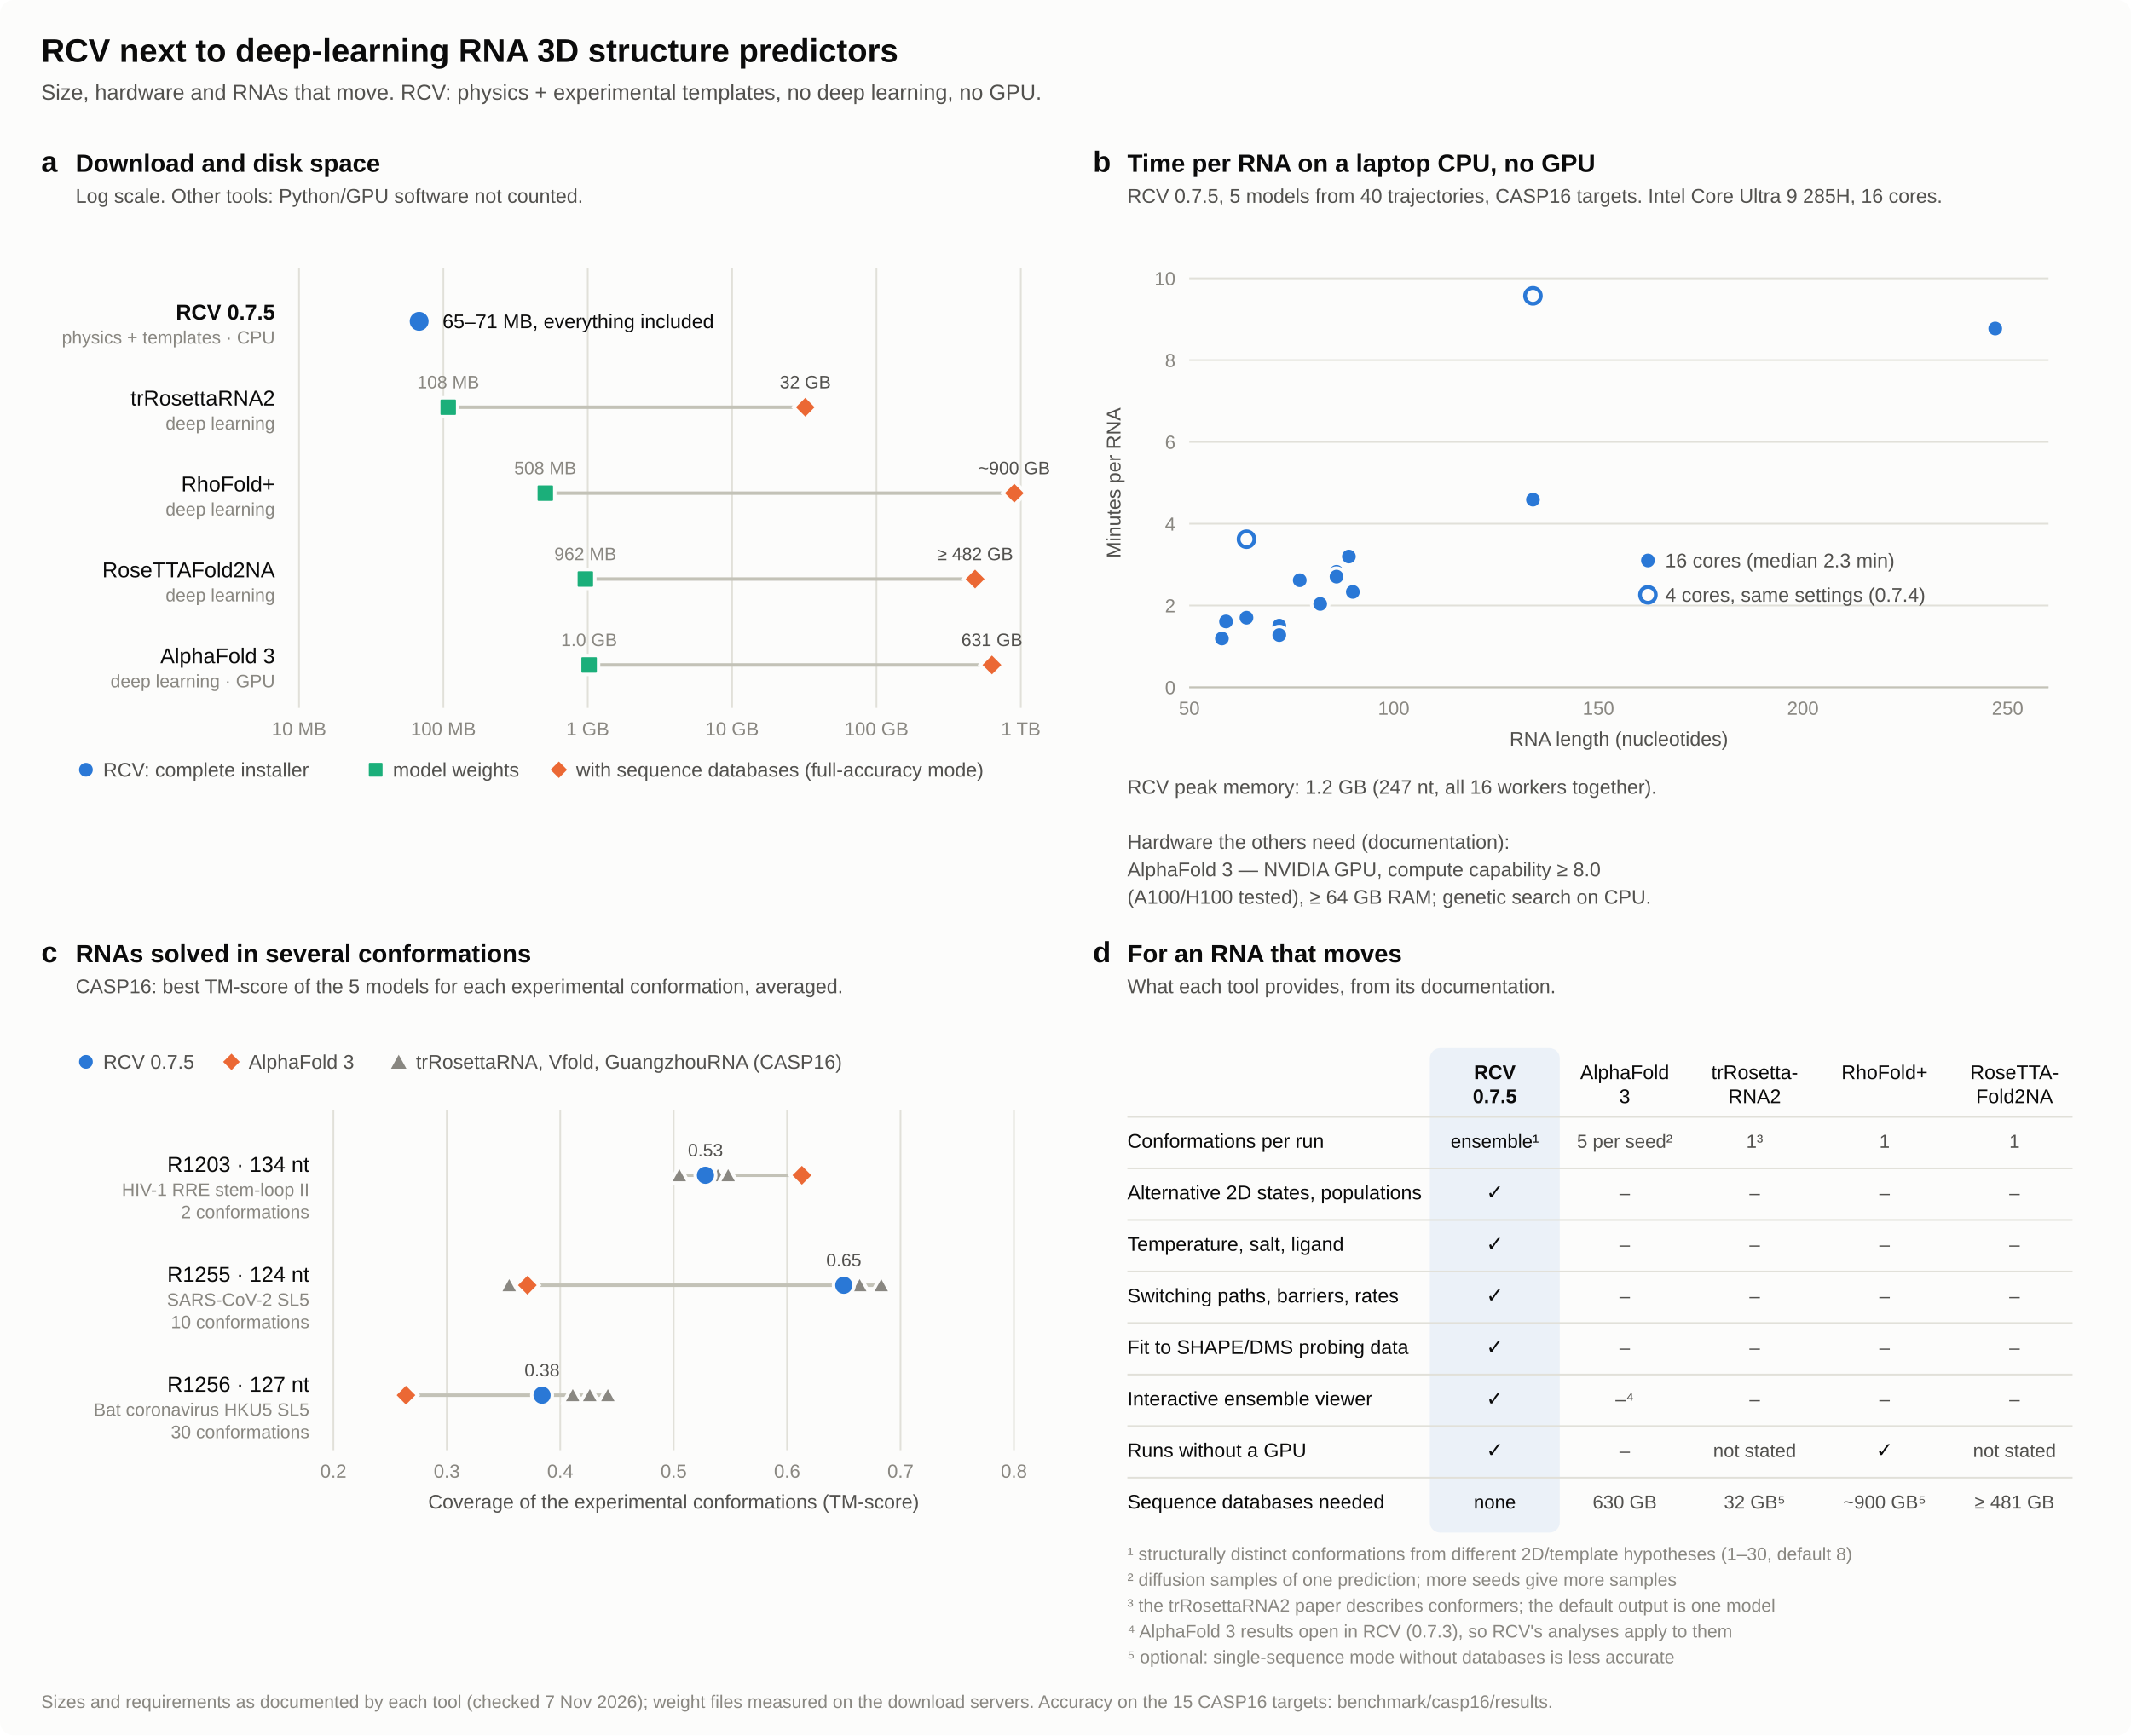
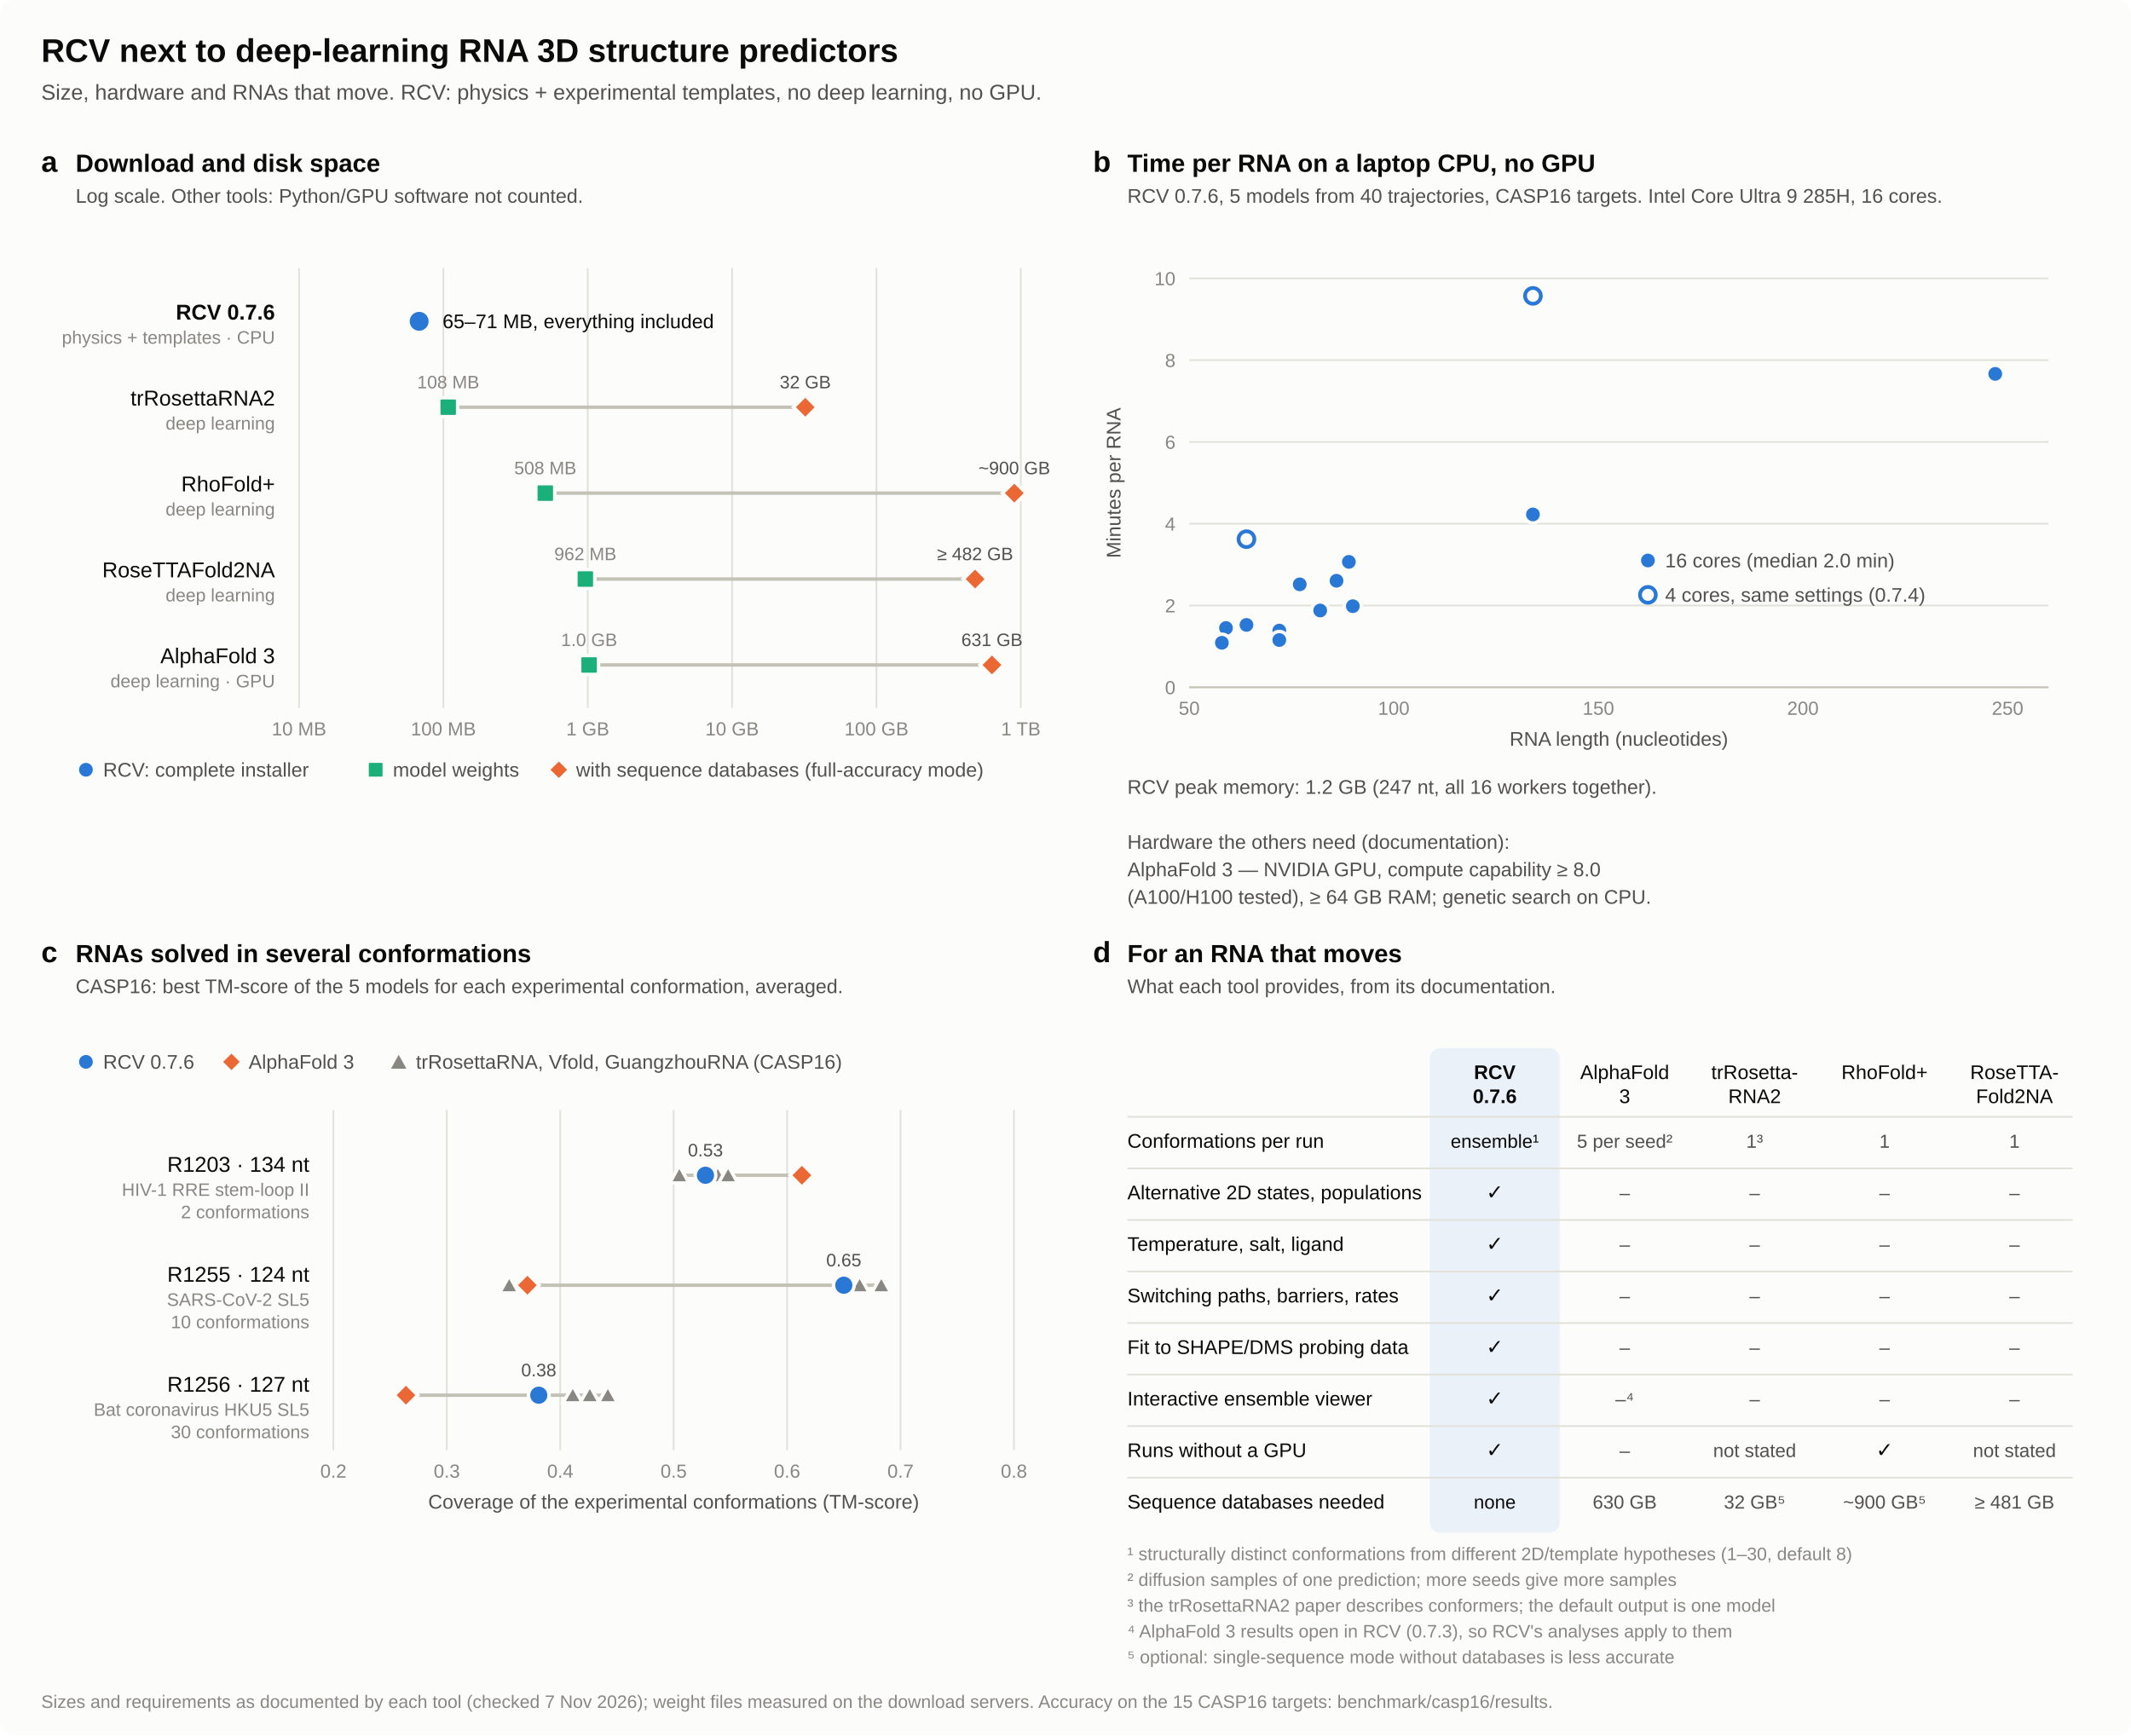
<svg xmlns="http://www.w3.org/2000/svg" viewBox="0 0 1240 1010" width="1240" height="1010" font-family="Liberation Sans, Arial, Helvetica, sans-serif" role="img" aria-label="RCV compared with deep-learning RNA structure predictors: size, speed and RNAs with several conformations">
  <style>
.bg{fill:#fcfcfb}.t1{fill:#0b0b0b}.t2{fill:#52514e}.t3{fill:#898781}
.grid{stroke:#e1e0d9;stroke-width:1}.axis{stroke:#c3c2b7;stroke-width:1}.span{stroke:#c3c2b7;stroke-width:2}
.s1{fill:#2a78d6}.s2{fill:#eb6834}.s3{fill:#1baf7a}.oth{fill:#898781}.ring{stroke:#fcfcfb;stroke-width:2}
.hollow{fill:#fcfcfb;stroke:#2a78d6;stroke-width:2.2}.wash{fill:#2a78d6;fill-opacity:.08}.sep{stroke:#e1e0d9;stroke-width:1}
@media (prefers-color-scheme: dark){
.bg{fill:#1a1a19}.t1{fill:#f0efec}.t2{fill:#c3c2b7}.t3{fill:#898781}
.grid{stroke:#2c2c2a}.axis{stroke:#383835}.span{stroke:#4a4a45}
.s1{fill:#3987e5}.s2{fill:#d95926}.s3{fill:#199e70}.ring{stroke:#1a1a19}
.hollow{fill:#1a1a19;stroke:#3987e5}.wash{fill:#3987e5;fill-opacity:.12}.sep{stroke:#2c2c2a}}
</style>
  <rect class="bg" width="1240" height="1010" rx="8" />
  <text class="t1" x="24.0" y="36.0" font-size="19" text-anchor="start" font-weight="bold">RCV next to deep-learning RNA 3D structure predictors</text>
  <text class="t2" x="24.0" y="58.0" font-size="12.5" text-anchor="start">Size, hardware and RNAs that move. RCV: physics + experimental templates, no deep learning, no GPU.</text>
  <text class="t1" x="24.0" y="100.0" font-size="17" text-anchor="start" font-weight="bold">a</text>
  <text class="t1" x="44.0" y="100.0" font-size="14.5" text-anchor="start" font-weight="bold">Download and disk space</text>
  <text class="t2" x="44.0" y="118.0" font-size="11.5" text-anchor="start">Log scale. Other tools: Python/GPU software not counted.</text>
  <line class="grid" x1="174.0" x2="174.0" y1="156" y2="412" />
  <text class="t3" x="174.0" y="428.0" font-size="11" text-anchor="middle">10 MB</text>
  <line class="grid" x1="258.0" x2="258.0" y1="156" y2="412" />
  <text class="t3" x="258.0" y="428.0" font-size="11" text-anchor="middle">100 MB</text>
  <line class="grid" x1="342.0" x2="342.0" y1="156" y2="412" />
  <text class="t3" x="342.0" y="428.0" font-size="11" text-anchor="middle">1 GB</text>
  <line class="grid" x1="426.0" x2="426.0" y1="156" y2="412" />
  <text class="t3" x="426.0" y="428.0" font-size="11" text-anchor="middle">10 GB</text>
  <line class="grid" x1="510.0" x2="510.0" y1="156" y2="412" />
  <text class="t3" x="510.0" y="428.0" font-size="11" text-anchor="middle">100 GB</text>
  <line class="grid" x1="594.0" x2="594.0" y1="156" y2="412" />
  <text class="t3" x="594.0" y="428.0" font-size="11" text-anchor="middle">1 TB</text>
  <circle class="s1 ring" cx="50.0" cy="448.0" r="5" />
  <text class="t2" x="60.0" y="452.0" font-size="11.5" text-anchor="start">RCV: complete installer</text>
  <rect class="s3 ring" x="213.6" y="443.0" width="10.0" height="10.0" rx="1.5" />
  <text class="t2" x="228.6" y="452.0" font-size="11.5" text-anchor="start">model weights</text>
  <path class="s2 ring" d="M325.2 441.8L331.4 448.0L325.2 454.2L318.9 448.0Z" />
  <text class="t2" x="335.2" y="452.0" font-size="11.5" text-anchor="start">with sequence databases (full-accuracy mode)</text>
-   <text class="t1" x="160.0" y="186.0" font-size="12.5" text-anchor="end" font-weight="bold">RCV 0.7.5</text>
+   <text class="t1" x="160.0" y="186.0" font-size="12.5" text-anchor="end" font-weight="bold">RCV 0.7.6</text>
  <text class="t3" x="160.0" y="200.0" font-size="10.5" text-anchor="end">physics + templates · CPU</text>
  <line class="span" x1="242.3" x2="245.5" y1="187.0" y2="187.0" />
  <circle class="s1 ring" cx="243.9" cy="187.0" r="6.5" />
  <text class="t1" x="257.5" y="191.0" font-size="11.5" text-anchor="start">65–71 MB, everything included</text>
  <text class="t1" x="160.0" y="236.0" font-size="12.5" text-anchor="end">trRosettaRNA2</text>
  <text class="t3" x="160.0" y="250.0" font-size="10.5" text-anchor="end">deep learning</text>
  <line class="span" x1="260.8" x2="468.6" y1="237.0" y2="237.0" />
  <rect class="s3 ring" x="255.3" y="231.5" width="11.0" height="11.0" rx="1.5" />
  <path class="s2 ring" d="M468.6 230.1L475.4 237.0L468.6 243.9L461.7 237.0Z" />
  <text class="t3" x="260.8" y="226.0" font-size="10.5" text-anchor="middle">108 MB</text>
  <text class="t2" x="468.6" y="226.0" font-size="10.5" text-anchor="middle">32 GB</text>
  <text class="t1" x="160.0" y="286.0" font-size="12.5" text-anchor="end">RhoFold+</text>
  <text class="t3" x="160.0" y="300.0" font-size="10.5" text-anchor="end">deep learning</text>
  <line class="span" x1="317.3" x2="590.2" y1="287.0" y2="287.0" />
  <rect class="s3 ring" x="311.8" y="281.5" width="11.0" height="11.0" rx="1.5" />
  <path class="s2 ring" d="M590.2 280.1L597.1 287.0L590.2 293.9L583.3 287.0Z" />
  <text class="t3" x="317.3" y="276.0" font-size="10.5" text-anchor="middle">508 MB</text>
  <text class="t2" x="590.2" y="276.0" font-size="10.5" text-anchor="middle">~900 GB</text>
  <text class="t1" x="160.0" y="336.0" font-size="12.5" text-anchor="end">RoseTTAFold2NA</text>
  <text class="t3" x="160.0" y="350.0" font-size="10.5" text-anchor="end">deep learning</text>
  <line class="span" x1="340.6" x2="567.4" y1="337.0" y2="337.0" />
  <rect class="s3 ring" x="335.1" y="331.5" width="11.0" height="11.0" rx="1.5" />
  <path class="s2 ring" d="M567.4 330.1L574.3 337.0L567.4 343.9L560.5 337.0Z" />
  <text class="t3" x="340.6" y="326.0" font-size="10.5" text-anchor="middle">962 MB</text>
  <text class="t2" x="567.4" y="326.0" font-size="10.5" text-anchor="middle">≥ 482 GB</text>
  <text class="t1" x="160.0" y="386.0" font-size="12.5" text-anchor="end">AlphaFold 3</text>
  <text class="t3" x="160.0" y="400.0" font-size="10.5" text-anchor="end">deep learning · GPU</text>
  <line class="span" x1="342.8" x2="577.2" y1="387.0" y2="387.0" />
  <rect class="s3 ring" x="337.3" y="381.5" width="11.0" height="11.0" rx="1.5" />
  <path class="s2 ring" d="M577.2 380.1L584.1 387.0L577.2 393.9L570.3 387.0Z" />
  <text class="t3" x="342.8" y="376.0" font-size="10.5" text-anchor="middle">1.0 GB</text>
  <text class="t2" x="577.2" y="376.0" font-size="10.5" text-anchor="middle">631 GB</text>
  <text class="t1" x="636.0" y="100.0" font-size="17" text-anchor="start" font-weight="bold">b</text>
  <text class="t1" x="656.0" y="100.0" font-size="14.5" text-anchor="start" font-weight="bold">Time per RNA on a laptop CPU, no GPU</text>
-   <text class="t2" x="656.0" y="118.0" font-size="11.5" text-anchor="start">RCV 0.7.5, 5 models from 40 trajectories, CASP16 targets. Intel Core Ultra 9 285H, 16 cores.</text>
+   <text class="t2" x="656.0" y="118.0" font-size="11.5" text-anchor="start">RCV 0.7.6, 5 models from 40 trajectories, CASP16 targets. Intel Core Ultra 9 285H, 16 cores.</text>
  <line class="grid" x1="692" x2="1192" y1="400.0" y2="400.0" />
  <text class="t3" x="684.0" y="404.0" font-size="11" text-anchor="end">0</text>
  <line class="grid" x1="692" x2="1192" y1="352.4" y2="352.4" />
  <text class="t3" x="684.0" y="356.4" font-size="11" text-anchor="end">2</text>
  <line class="grid" x1="692" x2="1192" y1="304.8" y2="304.8" />
  <text class="t3" x="684.0" y="308.8" font-size="11" text-anchor="end">4</text>
  <line class="grid" x1="692" x2="1192" y1="257.2" y2="257.2" />
  <text class="t3" x="684.0" y="261.2" font-size="11" text-anchor="end">6</text>
  <line class="grid" x1="692" x2="1192" y1="209.6" y2="209.6" />
  <text class="t3" x="684.0" y="213.6" font-size="11" text-anchor="end">8</text>
  <line class="grid" x1="692" x2="1192" y1="162.0" y2="162.0" />
  <text class="t3" x="684.0" y="166.0" font-size="11" text-anchor="end">10</text>
  <text class="t3" x="692.0" y="416.0" font-size="11" text-anchor="middle">50</text>
  <text class="t3" x="811.0" y="416.0" font-size="11" text-anchor="middle">100</text>
  <text class="t3" x="930.1" y="416.0" font-size="11" text-anchor="middle">150</text>
  <text class="t3" x="1049.1" y="416.0" font-size="11" text-anchor="middle">200</text>
  <text class="t3" x="1168.2" y="416.0" font-size="11" text-anchor="middle">250</text>
  <line class="axis" x1="692" x2="1192" y1="400" y2="400" />
  <text class="t2" x="942.0" y="434.0" font-size="11.5" text-anchor="middle">RNA length (nucleotides)</text>
  <text class="t2" font-size="11.5" text-anchor="middle" transform="translate(652,281.0) rotate(-90)">Minutes per RNA</text>
-   <circle class="s1 ring" cx="892.0" cy="290.8" r="5" />
-   <circle class="s1 ring" cx="713.4" cy="361.7" r="5" />
-   <circle class="s1 ring" cx="744.4" cy="364.1" r="5" />
-   <circle class="s1 ring" cx="787.2" cy="344.5" r="5" />
-   <circle class="s1 ring" cx="1161.0" cy="191.2" r="5" />
-   <circle class="s1 ring" cx="777.7" cy="332.8" r="5" />
-   <circle class="s1 ring" cx="777.7" cy="335.6" r="5" />
-   <circle class="s1 ring" cx="784.9" cy="324.7" r="5" />
-   <circle class="s1 ring" cx="784.9" cy="323.9" r="5" />
-   <circle class="s1 ring" cx="725.3" cy="361.2" r="5" />
-   <circle class="s1 ring" cx="725.3" cy="359.5" r="5" />
-   <circle class="s1 ring" cx="756.3" cy="337.7" r="5" />
-   <circle class="s1 ring" cx="711.0" cy="371.6" r="5" />
-   <circle class="s1 ring" cx="768.2" cy="351.5" r="5" />
-   <circle class="s1 ring" cx="744.4" cy="369.6" r="5" />
+   <circle class="s1 ring" cx="892.0" cy="299.4" r="5" />
+   <circle class="s1 ring" cx="713.4" cy="365.5" r="5" />
+   <circle class="s1 ring" cx="744.4" cy="367.0" r="5" />
+   <circle class="s1 ring" cx="787.2" cy="352.8" r="5" />
+   <circle class="s1 ring" cx="1161.0" cy="217.6" r="5" />
+   <circle class="s1 ring" cx="777.7" cy="337.6" r="5" />
+   <circle class="s1 ring" cx="777.7" cy="338.0" r="5" />
+   <circle class="s1 ring" cx="784.9" cy="327.5" r="5" />
+   <circle class="s1 ring" cx="784.9" cy="327.0" r="5" />
+   <circle class="s1 ring" cx="725.3" cy="364.5" r="5" />
+   <circle class="s1 ring" cx="725.3" cy="363.7" r="5" />
+   <circle class="s1 ring" cx="756.3" cy="340.1" r="5" />
+   <circle class="s1 ring" cx="711.0" cy="374.1" r="5" />
+   <circle class="s1 ring" cx="768.2" cy="355.3" r="5" />
+   <circle class="s1 ring" cx="744.4" cy="372.5" r="5" />
  <circle class="hollow" cx="892.0" cy="172.2" r="4.6" />
  <circle class="hollow" cx="725.3" cy="313.8" r="4.6" />
  <circle class="s1 ring" cx="958.9" cy="326.2" r="5" />
-   <text class="t2" x="968.9" y="330.2" font-size="11.5" text-anchor="start">16 cores (median 2.3 min)</text>
+   <text class="t2" x="968.9" y="330.2" font-size="11.5" text-anchor="start">16 cores (median 2.0 min)</text>
  <circle class="hollow" cx="958.9" cy="346.2" r="4.6" />
  <text class="t2" x="968.9" y="350.2" font-size="11.5" text-anchor="start">4 cores, same settings (0.7.4)</text>
  <text class="t2" x="656.0" y="462.0" font-size="11.5" text-anchor="start">RCV peak memory: 1.2 GB (247 nt, all 16 workers together).</text>
  <text class="t2" x="656.0" y="478.0" font-size="11.5" text-anchor="start" />
  <text class="t2" x="656.0" y="494.0" font-size="11.5" text-anchor="start">Hardware the others need (documentation):</text>
  <text class="t2" x="656.0" y="510.0" font-size="11.5" text-anchor="start">AlphaFold 3 — NVIDIA GPU, compute capability ≥ 8.0</text>
  <text class="t2" x="656.0" y="526.0" font-size="11.5" text-anchor="start">(A100/H100 tested), ≥ 64 GB RAM; genetic search on CPU.</text>
  <text class="t1" x="24.0" y="560.0" font-size="17" text-anchor="start" font-weight="bold">c</text>
  <text class="t1" x="44.0" y="560.0" font-size="14.5" text-anchor="start" font-weight="bold">RNAs solved in several conformations</text>
  <text class="t2" x="44.0" y="578.0" font-size="11.5" text-anchor="start">CASP16: best TM-score of the 5 models for each experimental conformation, averaged.</text>
  <line class="grid" x1="194.0" x2="194.0" y1="646" y2="844" />
  <text class="t3" x="194.0" y="860.0" font-size="11" text-anchor="middle">0.2</text>
  <line class="grid" x1="260.0" x2="260.0" y1="646" y2="844" />
  <text class="t3" x="260.0" y="860.0" font-size="11" text-anchor="middle">0.3</text>
  <line class="grid" x1="326.0" x2="326.0" y1="646" y2="844" />
  <text class="t3" x="326.0" y="860.0" font-size="11" text-anchor="middle">0.4</text>
  <line class="grid" x1="392.0" x2="392.0" y1="646" y2="844" />
  <text class="t3" x="392.0" y="860.0" font-size="11" text-anchor="middle">0.5</text>
  <line class="grid" x1="458.0" x2="458.0" y1="646" y2="844" />
  <text class="t3" x="458.0" y="860.0" font-size="11" text-anchor="middle">0.6</text>
  <line class="grid" x1="524.0" x2="524.0" y1="646" y2="844" />
  <text class="t3" x="524.0" y="860.0" font-size="11" text-anchor="middle">0.7</text>
  <line class="grid" x1="590.0" x2="590.0" y1="646" y2="844" />
  <text class="t3" x="590.0" y="860.0" font-size="11" text-anchor="middle">0.8</text>
  <text class="t2" x="392.0" y="878.0" font-size="11.5" text-anchor="middle">Coverage of the experimental conformations (TM-score)</text>
  <circle class="s1 ring" cx="50.0" cy="618.0" r="5" />
-   <text class="t2" x="60.0" y="622.0" font-size="11.5" text-anchor="start">RCV 0.7.5</text>
+   <text class="t2" x="60.0" y="622.0" font-size="11.5" text-anchor="start">RCV 0.7.6</text>
  <path class="s2 ring" d="M134.7 611.8L140.9 618.0L134.7 624.2L128.4 618.0Z" />
  <text class="t2" x="144.7" y="622.0" font-size="11.5" text-anchor="start">AlphaFold 3</text>
  <path class="oth ring" d="M232.0 611.8L238.2 623.0L225.8 623.0Z" />
  <text class="t2" x="242.0" y="622.0" font-size="11.5" text-anchor="start">trRosettaRNA, Vfold, GuangzhouRNA (CASP16)</text>
  <text class="t1" x="180.0" y="682.0" font-size="12.5" text-anchor="end">R1203 · 134 nt</text>
  <text class="t3" x="180.0" y="696.0" font-size="10.5" text-anchor="end">HIV-1 RRE stem-loop II</text>
  <text class="t3" x="180.0" y="709.0" font-size="10.5" text-anchor="end">2 conformations</text>
  <line class="span" x1="395.3" x2="466.6" y1="684.0" y2="684.0" />
  <path class="oth ring" d="M417.7 678.4L423.4 688.5L412.1 688.5Z" />
  <path class="oth ring" d="M395.3 678.4L400.9 688.5L389.7 688.5Z" />
  <path class="oth ring" d="M423.7 678.4L429.3 688.5L418.1 688.5Z" />
  <path class="s2 ring" d="M466.6 677.1L473.5 684.0L466.6 690.9L459.7 684.0Z" />
  <circle class="s1 ring" cx="410.5" cy="684.0" r="6" />
  <text class="t2" x="410.5" y="673.0" font-size="10.5" text-anchor="middle">0.53</text>
  <text class="t1" x="180.0" y="746.0" font-size="12.5" text-anchor="end">R1255 · 124 nt</text>
  <text class="t3" x="180.0" y="760.0" font-size="10.5" text-anchor="end">SARS-CoV-2 SL5</text>
  <text class="t3" x="180.0" y="773.0" font-size="10.5" text-anchor="end">10 conformations</text>
  <line class="span" x1="296.3" x2="512.8" y1="748.0" y2="748.0" />
  <path class="oth ring" d="M296.3 742.4L301.9 752.5L290.7 752.5Z" />
  <path class="oth ring" d="M500.2 742.4L505.9 752.5L494.6 752.5Z" />
  <path class="oth ring" d="M512.8 742.4L518.4 752.5L507.2 752.5Z" />
  <path class="s2 ring" d="M306.9 741.1L313.7 748.0L306.9 754.9L300.0 748.0Z" />
  <circle class="s1 ring" cx="491.0" cy="748.0" r="6" />
  <text class="t2" x="491.0" y="737.0" font-size="10.5" text-anchor="middle">0.65</text>
  <text class="t1" x="180.0" y="810.0" font-size="12.5" text-anchor="end">R1256 · 127 nt</text>
  <text class="t3" x="180.0" y="824.0" font-size="10.5" text-anchor="end">Bat coronavirus HKU5 SL5</text>
  <text class="t3" x="180.0" y="837.0" font-size="10.5" text-anchor="end">30 conformations</text>
  <line class="span" x1="236.2" x2="353.7" y1="812.0" y2="812.0" />
  <path class="oth ring" d="M353.7 806.4L359.3 816.5L348.1 816.5Z" />
  <path class="oth ring" d="M333.3 806.4L338.9 816.5L327.6 816.5Z" />
  <path class="oth ring" d="M343.2 806.4L348.8 816.5L337.5 816.5Z" />
  <path class="s2 ring" d="M236.2 805.1L243.1 812.0L236.2 818.9L229.4 812.0Z" />
-   <circle class="s1 ring" cx="315.4" cy="812.0" r="6" />
-   <text class="t2" x="315.4" y="801.0" font-size="10.5" text-anchor="middle">0.38</text>
+   <circle class="s1 ring" cx="313.5" cy="812.0" r="6" />
+   <text class="t2" x="313.5" y="801.0" font-size="10.5" text-anchor="middle">0.38</text>
  <text class="t1" x="636.0" y="560.0" font-size="17" text-anchor="start" font-weight="bold">d</text>
  <text class="t1" x="656.0" y="560.0" font-size="14.5" text-anchor="start" font-weight="bold">For an RNA that moves</text>
  <text class="t2" x="656.0" y="578.0" font-size="11.5" text-anchor="start">What each tool provides, from its documentation.</text>
  <rect class="wash" x="832.0" y="610" width="75.6" height="282" rx="6" />
  <text class="t1" x="869.8" y="628.0" font-size="11.5" text-anchor="middle" font-weight="bold">RCV</text>
-   <text class="t1" x="869.8" y="642.0" font-size="11.5" text-anchor="middle" font-weight="bold">0.7.5</text>
+   <text class="t1" x="869.8" y="642.0" font-size="11.5" text-anchor="middle" font-weight="bold">0.7.6</text>
  <text class="t1" x="945.4" y="628.0" font-size="11.5" text-anchor="middle">AlphaFold</text>
  <text class="t1" x="945.4" y="642.0" font-size="11.5" text-anchor="middle">3</text>
  <text class="t1" x="1021.0" y="628.0" font-size="11.5" text-anchor="middle">trRosetta-</text>
  <text class="t1" x="1021.0" y="642.0" font-size="11.5" text-anchor="middle">RNA2</text>
  <text class="t1" x="1096.6" y="628.0" font-size="11.5" text-anchor="middle">RhoFold+</text>
  <text class="t1" x="1172.2" y="628.0" font-size="11.5" text-anchor="middle">RoseTTA-</text>
  <text class="t1" x="1172.2" y="642.0" font-size="11.5" text-anchor="middle">Fold2NA</text>
  <line class="sep" x1="656" x2="1206" y1="650.0" y2="650.0" />
  <text class="t1" x="656.0" y="668.0" font-size="11.5" text-anchor="start">Conformations per run</text>
  <text class="t1" x="869.8" y="668.0" font-size="11" text-anchor="middle">ensemble¹</text>
  <text class="t2" x="945.4" y="668.0" font-size="11" text-anchor="middle">5 per seed²</text>
  <text class="t2" x="1021.0" y="668.0" font-size="11" text-anchor="middle">1³</text>
  <text class="t2" x="1096.6" y="668.0" font-size="11" text-anchor="middle">1</text>
  <text class="t2" x="1172.2" y="668.0" font-size="11" text-anchor="middle">1</text>
  <line class="sep" x1="656" x2="1206" y1="680.0" y2="680.0" />
  <text class="t1" x="656.0" y="698.0" font-size="11.5" text-anchor="start">Alternative 2D states, populations</text>
  <text class="t1" x="869.8" y="698.0" font-size="12" text-anchor="middle" font-weight="bold">✓</text>
  <text class="t2" x="945.4" y="698.0" font-size="11" text-anchor="middle">–</text>
  <text class="t2" x="1021.0" y="698.0" font-size="11" text-anchor="middle">–</text>
  <text class="t2" x="1096.6" y="698.0" font-size="11" text-anchor="middle">–</text>
  <text class="t2" x="1172.2" y="698.0" font-size="11" text-anchor="middle">–</text>
  <line class="sep" x1="656" x2="1206" y1="710.0" y2="710.0" />
  <text class="t1" x="656.0" y="728.0" font-size="11.5" text-anchor="start">Temperature, salt, ligand</text>
  <text class="t1" x="869.8" y="728.0" font-size="12" text-anchor="middle" font-weight="bold">✓</text>
  <text class="t2" x="945.4" y="728.0" font-size="11" text-anchor="middle">–</text>
  <text class="t2" x="1021.0" y="728.0" font-size="11" text-anchor="middle">–</text>
  <text class="t2" x="1096.6" y="728.0" font-size="11" text-anchor="middle">–</text>
  <text class="t2" x="1172.2" y="728.0" font-size="11" text-anchor="middle">–</text>
  <line class="sep" x1="656" x2="1206" y1="740.0" y2="740.0" />
  <text class="t1" x="656.0" y="758.0" font-size="11.5" text-anchor="start">Switching paths, barriers, rates</text>
  <text class="t1" x="869.8" y="758.0" font-size="12" text-anchor="middle" font-weight="bold">✓</text>
  <text class="t2" x="945.4" y="758.0" font-size="11" text-anchor="middle">–</text>
  <text class="t2" x="1021.0" y="758.0" font-size="11" text-anchor="middle">–</text>
  <text class="t2" x="1096.6" y="758.0" font-size="11" text-anchor="middle">–</text>
  <text class="t2" x="1172.2" y="758.0" font-size="11" text-anchor="middle">–</text>
  <line class="sep" x1="656" x2="1206" y1="770.0" y2="770.0" />
  <text class="t1" x="656.0" y="788.0" font-size="11.5" text-anchor="start">Fit to SHAPE/DMS probing data</text>
  <text class="t1" x="869.8" y="788.0" font-size="12" text-anchor="middle" font-weight="bold">✓</text>
  <text class="t2" x="945.4" y="788.0" font-size="11" text-anchor="middle">–</text>
  <text class="t2" x="1021.0" y="788.0" font-size="11" text-anchor="middle">–</text>
  <text class="t2" x="1096.6" y="788.0" font-size="11" text-anchor="middle">–</text>
  <text class="t2" x="1172.2" y="788.0" font-size="11" text-anchor="middle">–</text>
  <line class="sep" x1="656" x2="1206" y1="800.0" y2="800.0" />
  <text class="t1" x="656.0" y="818.0" font-size="11.5" text-anchor="start">Interactive ensemble viewer</text>
  <text class="t1" x="869.8" y="818.0" font-size="12" text-anchor="middle" font-weight="bold">✓</text>
  <text class="t2" x="945.4" y="818.0" font-size="11" text-anchor="middle">–⁴</text>
  <text class="t2" x="1021.0" y="818.0" font-size="11" text-anchor="middle">–</text>
  <text class="t2" x="1096.6" y="818.0" font-size="11" text-anchor="middle">–</text>
  <text class="t2" x="1172.2" y="818.0" font-size="11" text-anchor="middle">–</text>
  <line class="sep" x1="656" x2="1206" y1="830.0" y2="830.0" />
  <text class="t1" x="656.0" y="848.0" font-size="11.5" text-anchor="start">Runs without a GPU</text>
  <text class="t1" x="869.8" y="848.0" font-size="12" text-anchor="middle" font-weight="bold">✓</text>
  <text class="t2" x="945.4" y="848.0" font-size="11" text-anchor="middle">–</text>
  <text class="t2" x="1021.0" y="848.0" font-size="11" text-anchor="middle">not stated</text>
  <text class="t1" x="1096.6" y="848.0" font-size="12" text-anchor="middle" font-weight="bold">✓</text>
  <text class="t2" x="1172.2" y="848.0" font-size="11" text-anchor="middle">not stated</text>
  <line class="sep" x1="656" x2="1206" y1="860.0" y2="860.0" />
  <text class="t1" x="656.0" y="878.0" font-size="11.5" text-anchor="start">Sequence databases needed</text>
  <text class="t1" x="869.8" y="878.0" font-size="11" text-anchor="middle">none</text>
  <text class="t2" x="945.4" y="878.0" font-size="11" text-anchor="middle">630 GB</text>
  <text class="t2" x="1021.0" y="878.0" font-size="11" text-anchor="middle">32 GB⁵</text>
  <text class="t2" x="1096.6" y="878.0" font-size="11" text-anchor="middle">~900 GB⁵</text>
  <text class="t2" x="1172.2" y="878.0" font-size="11" text-anchor="middle">≥ 481 GB</text>
  <text class="t3" x="656.0" y="908.0" font-size="10.5" text-anchor="start">¹ structurally distinct conformations from different 2D/template hypotheses (1–30, default 8)</text>
  <text class="t3" x="656.0" y="923.0" font-size="10.5" text-anchor="start">² diffusion samples of one prediction; more seeds give more samples</text>
  <text class="t3" x="656.0" y="938.0" font-size="10.5" text-anchor="start">³ the trRosettaRNA2 paper describes conformers; the default output is one model</text>
  <text class="t3" x="656.0" y="953.0" font-size="10.5" text-anchor="start">⁴ AlphaFold 3 results open in RCV (0.7.3), so RCV's analyses apply to them</text>
  <text class="t3" x="656.0" y="968.0" font-size="10.5" text-anchor="start">⁵ optional: single-sequence mode without databases is less accurate</text>
  <text class="t3" x="24.0" y="994.0" font-size="10.5" text-anchor="start">Sizes and requirements as documented by each tool (checked 7 Nov 2026); weight files measured on the download servers. Accuracy on the 15 CASP16 targets: benchmark/casp16/results.</text>
</svg>
